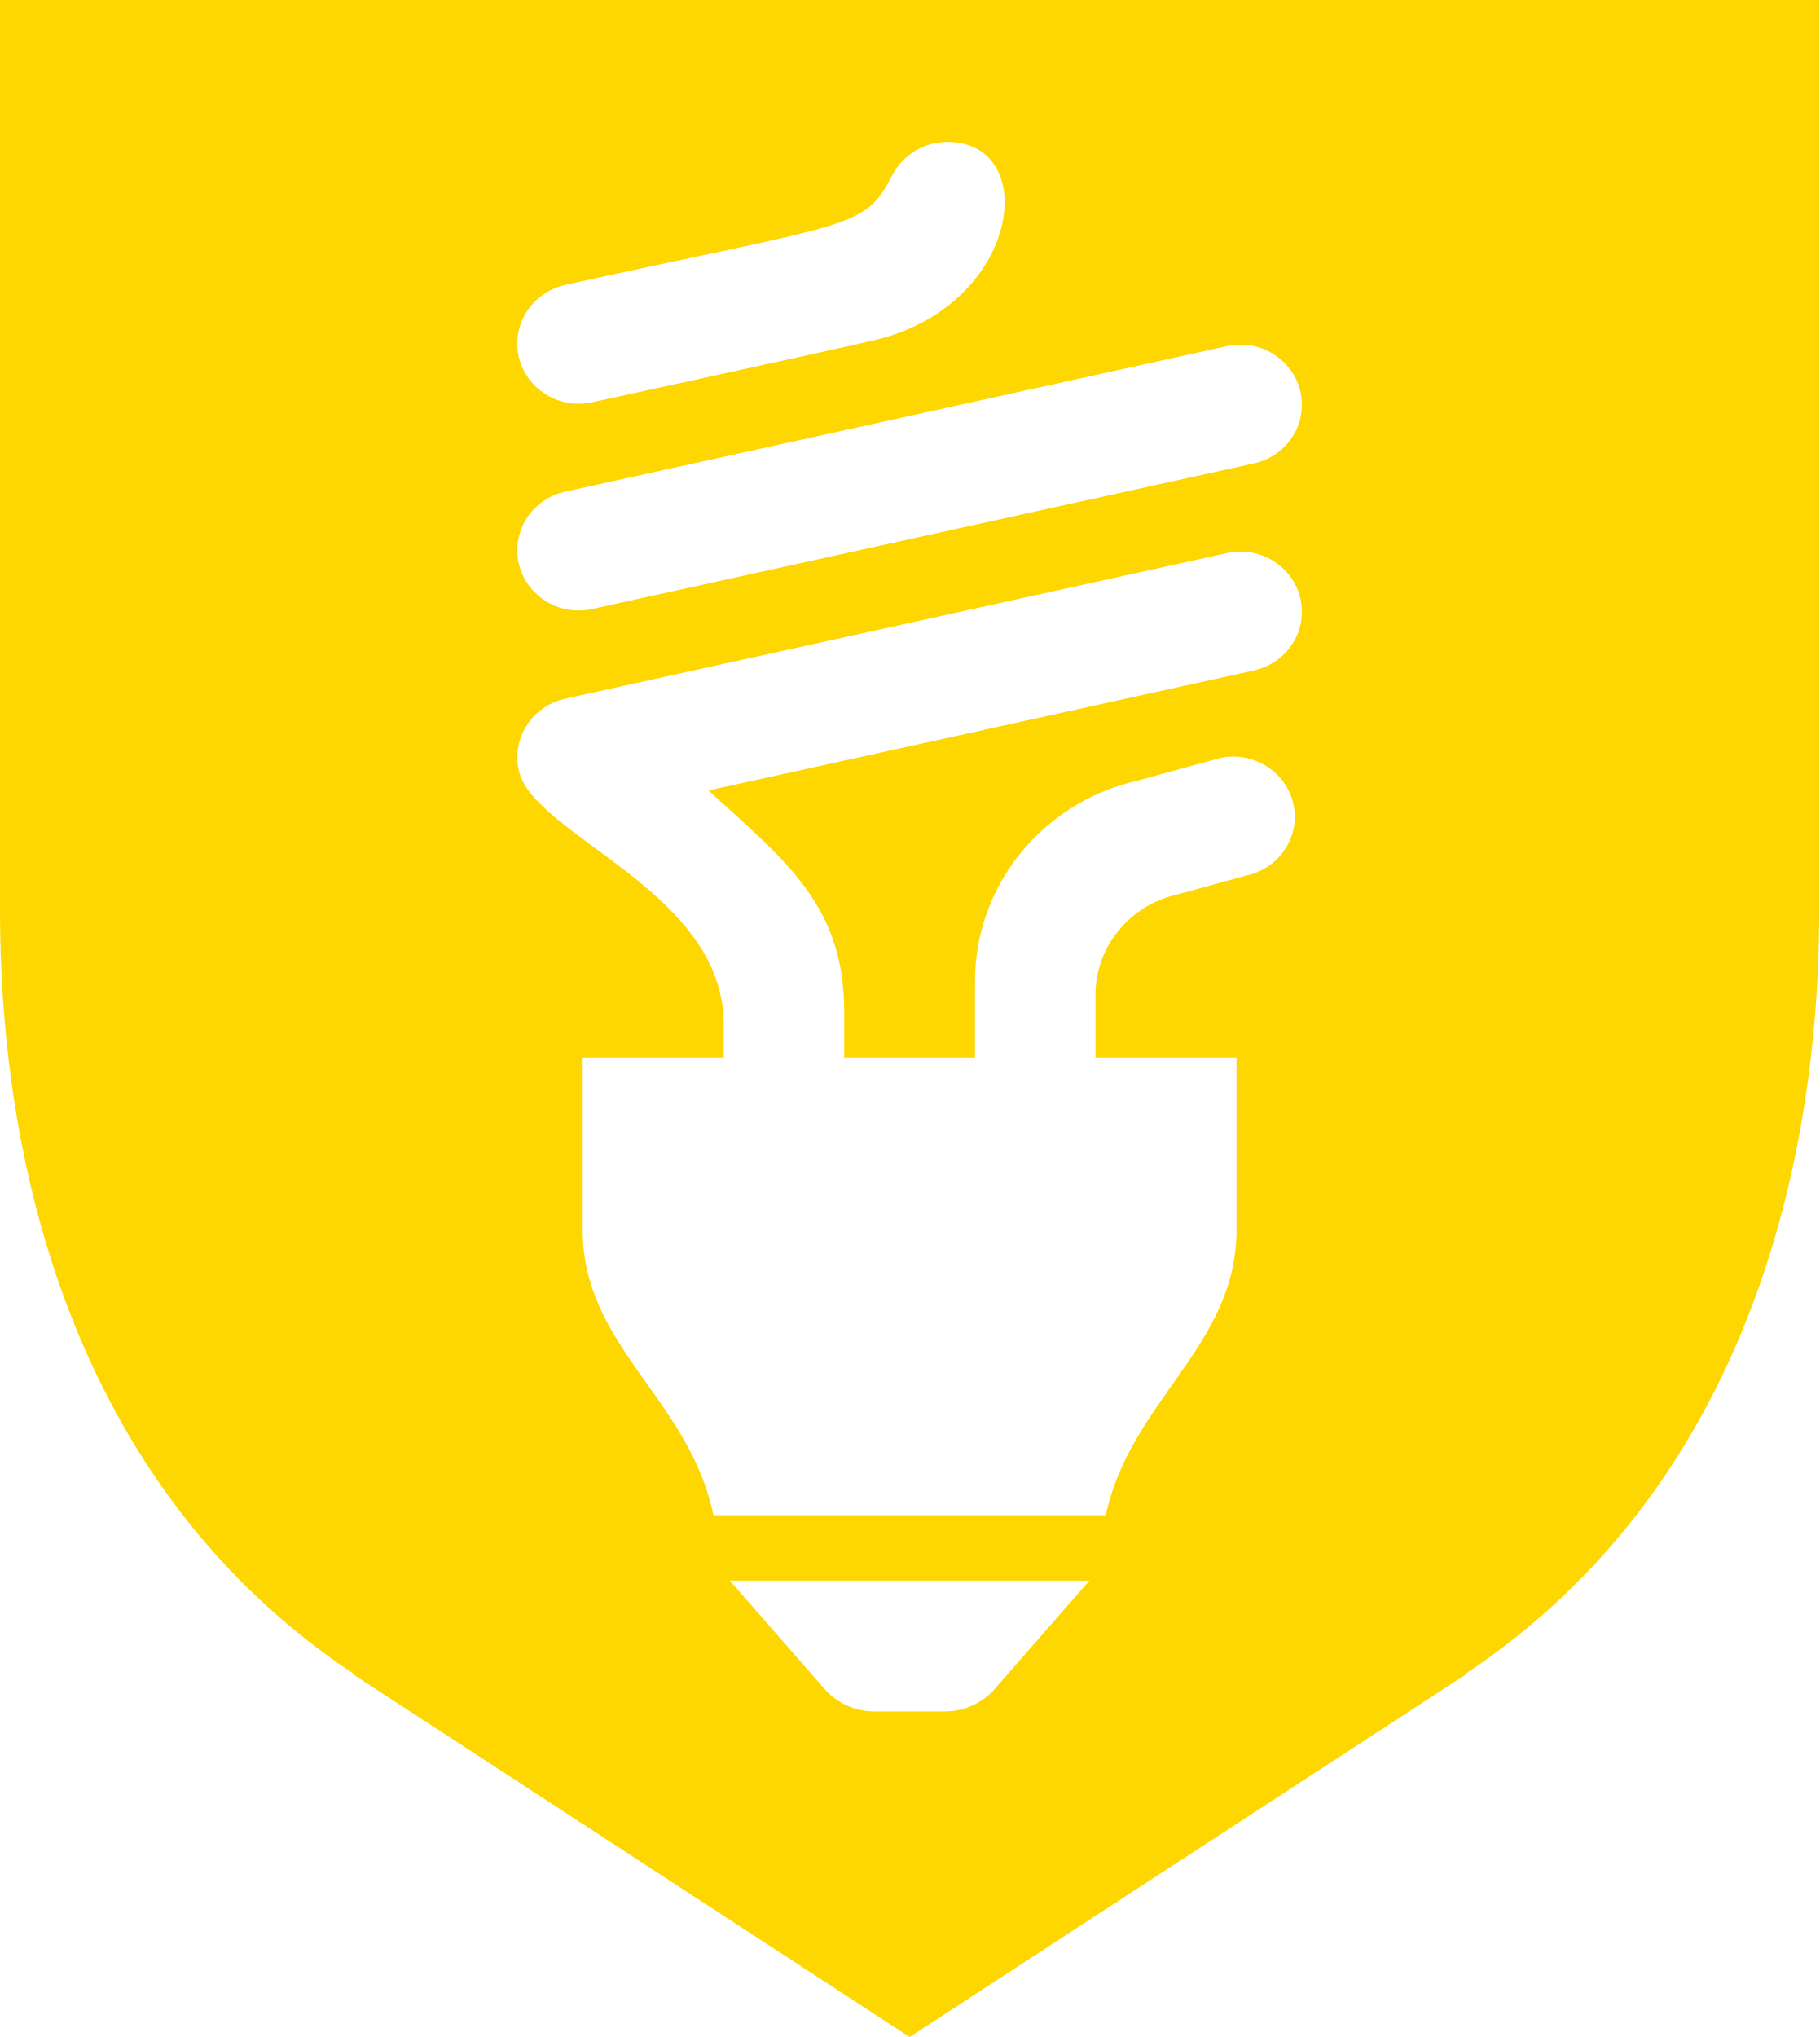
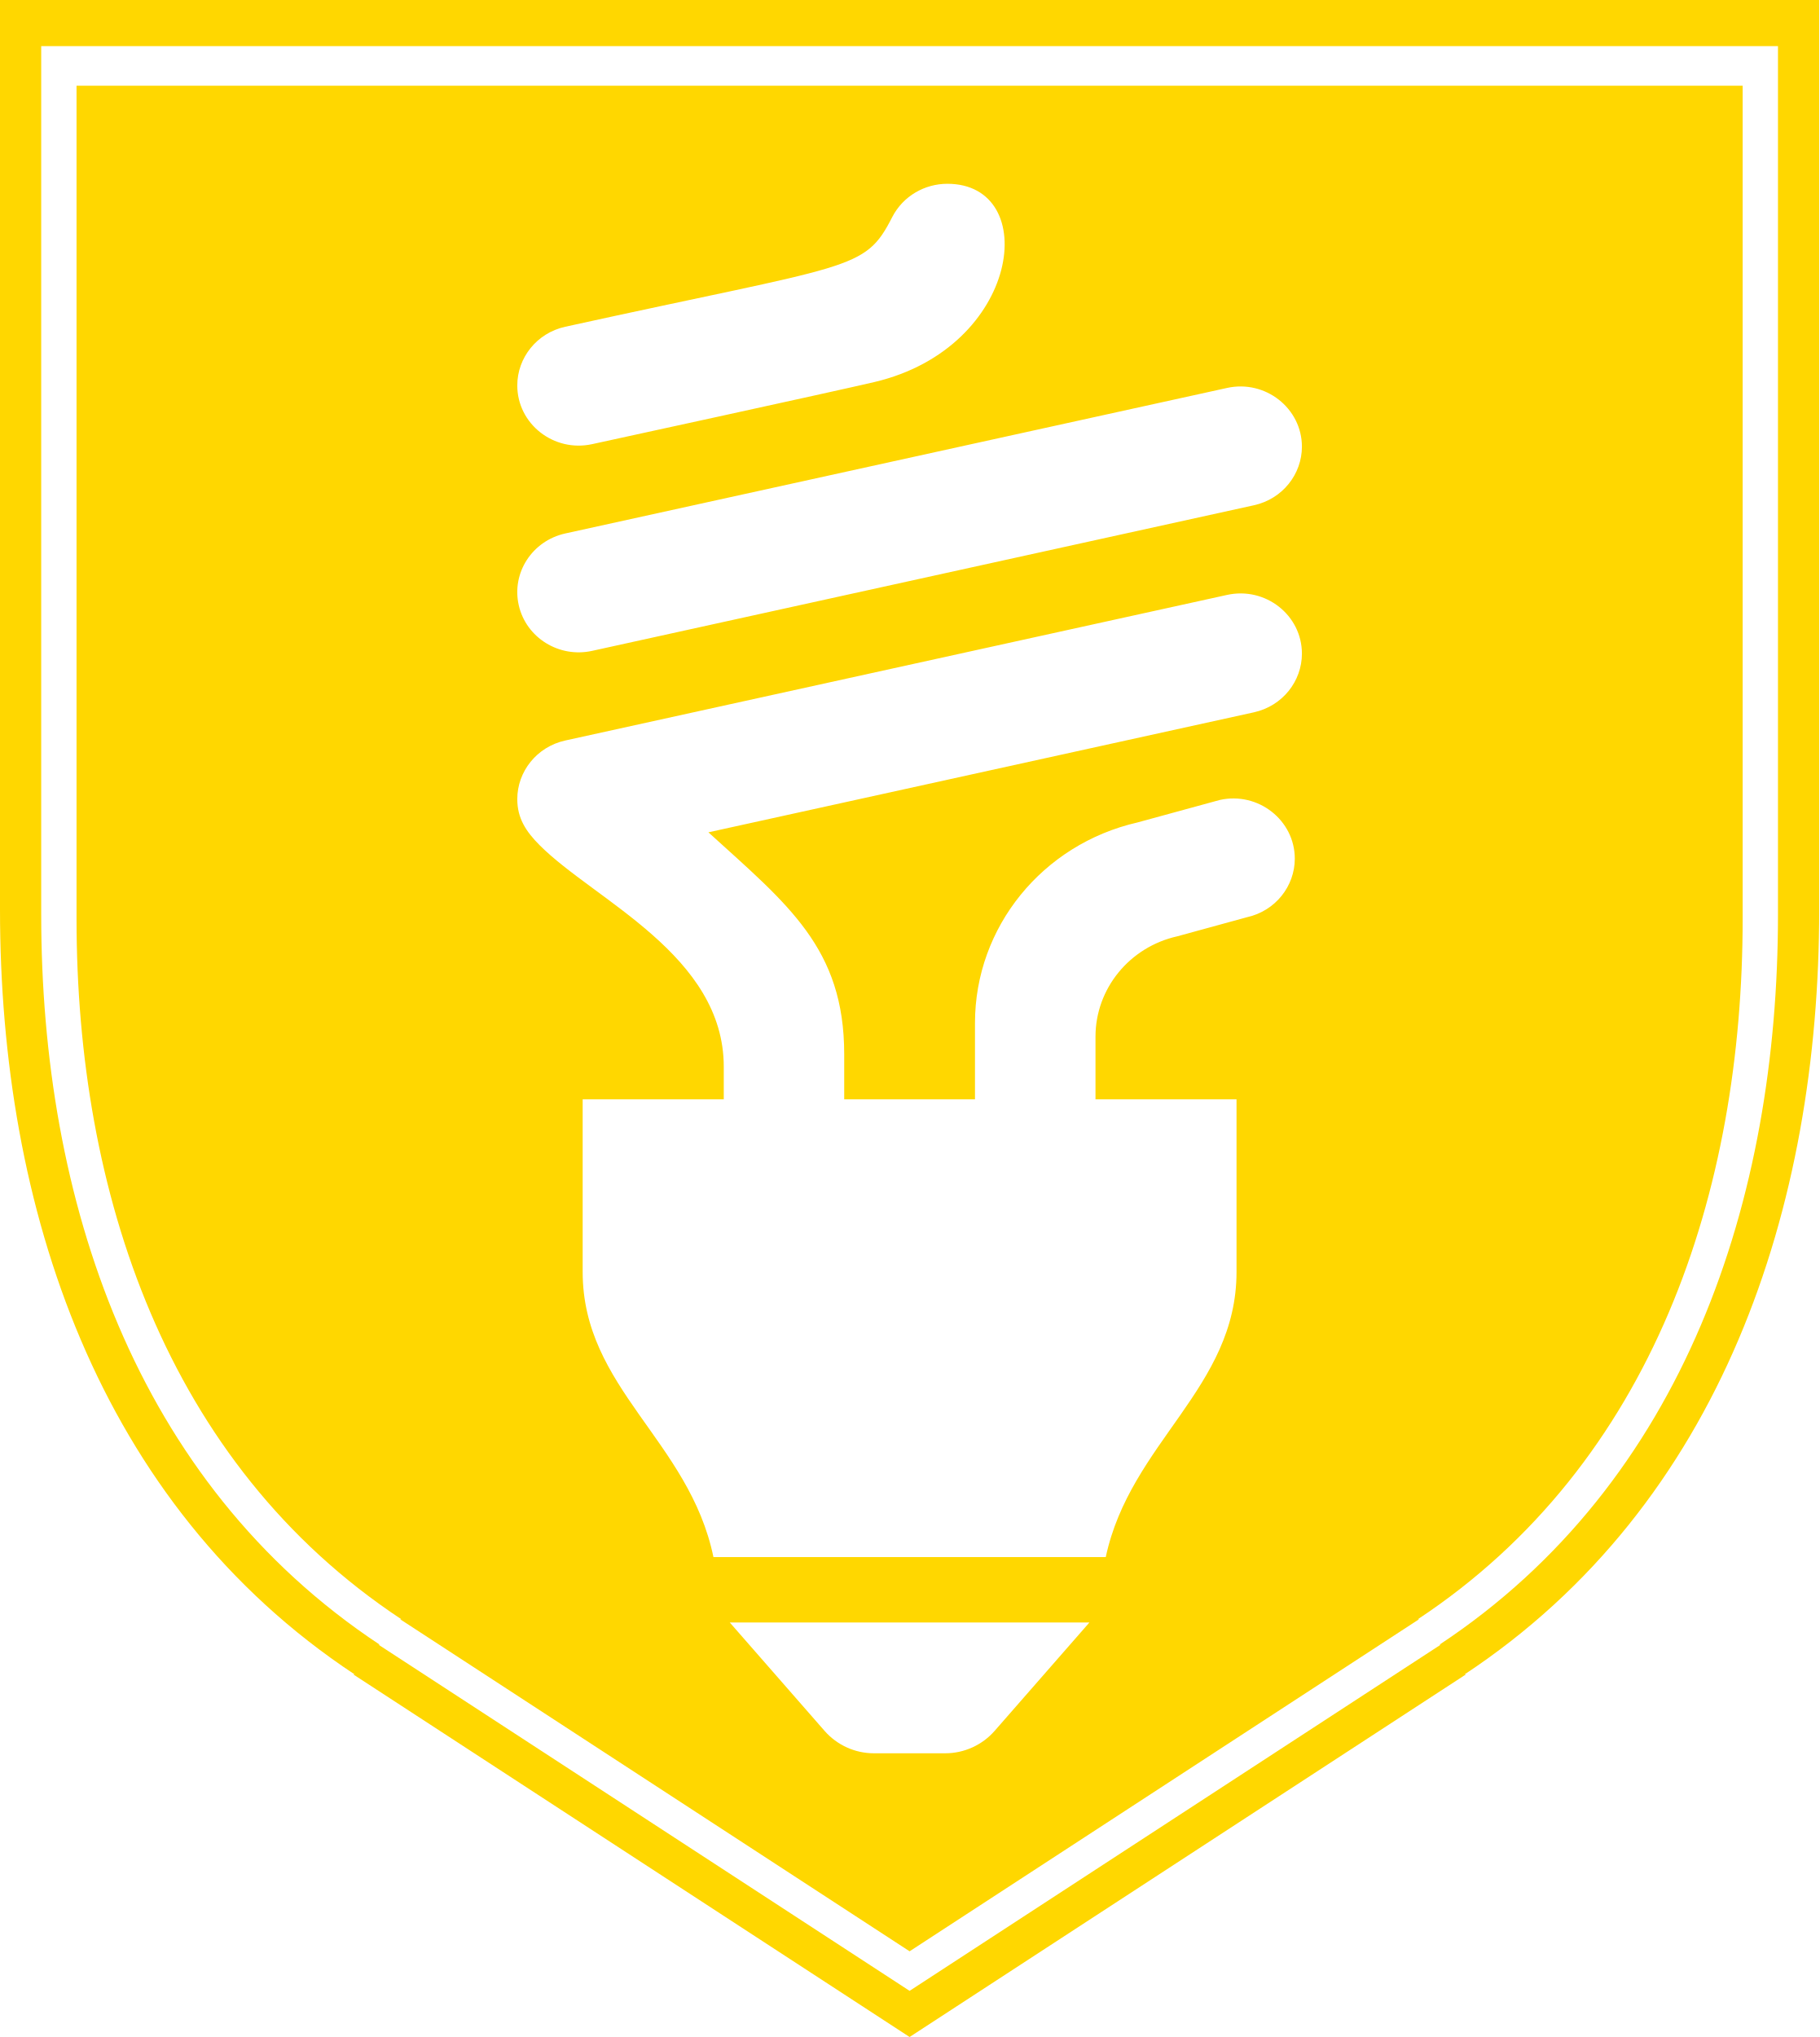
- <svg xmlns="http://www.w3.org/2000/svg" version="1.1" viewBox="83 193 217.942 244" width="217.942" height="244">
+ <svg xmlns="http://www.w3.org/2000/svg" version="1.1" viewBox="85.447 58 459.107 514" width="459.107" height="514">
  <defs />
-   <g id="social-media" fill="none" stroke="none" stroke-dasharray="none" fill-opacity="1" stroke-opacity="1">
-     <g id="social-media: Layer 1">
-       <g id="Graphic_52">
-         <path d="M 125.485 393.57 L 125.328 393.57 L 191.971 437 L 258.614 393.57 L 258.457 393.57 C 289.313 373.167 300.942 337.569 300.942 301.971 L 300.942 193 L 83 193 L 83 301.971 C 83 337.569 94.629 373.167 125.485 393.57 Z M 144.971 234.15 L 144.971 234.15 C 144.971 230.852 147.298 227.876 150.721 227.124 C 185.25 219.525 186.559 220.512 189.896 213.979 C 191.196 211.457 193.789 210 196.491 210 C 207.795 210 205.327 229.615 187.741 233.751 C 182.736 234.926 153.948 241.185 153.948 241.185 C 149.358 242.195 144.971 238.78 144.971 234.15 Z M 153.948 265.946 L 153.948 265.946 C 149.985 266.823 146.045 264.387 145.152 260.502 C 144.259 256.616 146.75 252.762 150.721 251.885 L 229.994 234.456 C 234.593 233.437 238.971 236.892 238.971 241.49 C 238.971 244.78 236.653 247.757 233.214 248.509 Z M 150.721 276.685 L 150.721 276.685 L 229.994 259.248 C 234.593 258.23 238.971 261.661 238.971 266.283 C 238.971 269.58 236.653 272.549 233.222 273.309 L 167.868 287.683 C 177.362 296.323 184.138 301.525 184.138 314.269 L 184.138 319.667 L 199.805 319.667 L 199.805 310.51 C 199.805 299.049 207.873 289.109 219.278 286.5 L 229.141 283.806 C 233.739 282.787 238.118 286.242 238.118 290.84 C 238.118 294.13 235.799 297.107 232.368 297.859 L 224.049 300.138 C 218.315 301.415 214.242 306.413 214.242 312.162 L 214.242 319.667 L 231.138 319.667 L 231.138 340.339 C 231.138 354.251 218.409 360.768 215.471 374.5 L 168.471 374.5 C 165.581 360.549 152.805 354.274 152.805 340.339 L 152.805 319.667 L 169.709 319.667 L 169.709 315.774 L 169.709 315.774 C 169.709 302.402 154.27 295.846 147.666 289.242 C 145.998 287.574 144.971 285.991 144.971 283.704 C 144.971 280.415 147.296 277.44 150.721 276.685 L 150.717 276.686 C 150.718 276.686 150.72 276.685 150.721 276.685 Z M 187.687 398 L 187.687 398 C 185.431 398 183.284 397.021 181.796 395.329 L 170.43 382.333 L 213.513 382.333 L 202.147 395.329 C 200.659 397.021 198.504 398 196.248 398 L 187.687 398 Z" fill="#FFD700" />
+   <g id="touch" fill-opacity="1" stroke-opacity="1" fill="none" stroke="none" stroke-dasharray="none">
+     <g id="touch: Layer 1">
+       <g id="Graphic_9">
+         <path d="M 174.944 480.511 L 174.612 480.511 L 315 572 L 455.388 480.511 L 455.056 480.511 C 520.056 437.532 544.553 362.543 544.553 287.553 L 544.553 58 L 85.447 58 L 85.447 287.553 C 85.447 362.543 109.944 437.532 174.944 480.511 Z M 181.289 473.012 L 181.289 473.012 C 119.234 431.981 95.847 360.389 95.847 288.797 L 95.847 69.644 L 534.153 69.644 L 534.153 288.797 C 534.153 360.389 510.766 431.981 448.711 473.012 L 449.027 473.012 L 315 560.356 L 180.973 473.012 L 181.289 473.012 Z M 186.728 466.585 L 186.425 466.585 L 315 550.375 L 443.575 466.585 L 443.272 466.585 C 502.802 427.222 525.238 358.543 525.238 289.863 L 525.238 79.625 L 104.762 79.625 L 104.762 289.863 C 104.762 358.543 127.198 427.222 186.728 466.585 Z M 215.993 155.25 L 215.993 155.25 C 215.993 148.303 220.894 142.032 228.105 140.448 C 300.843 124.442 303.599 126.521 310.628 112.759 C 313.368 107.445 318.83 104.376 324.523 104.376 C 348.334 104.376 343.136 145.695 306.091 154.408 C 295.546 156.883 234.904 170.068 234.904 170.068 C 225.234 172.197 215.993 165.002 215.993 155.25 Z M 234.904 222.229 L 234.904 222.229 C 226.554 224.077 218.254 218.945 216.373 210.76 C 214.491 202.576 219.739 194.457 228.105 192.609 L 395.099 155.893 C 404.785 153.748 414.009 161.025 414.009 170.711 C 414.009 177.642 409.125 183.913 401.881 185.497 Z M 228.105 244.852 L 228.105 244.852 L 395.099 208.12 C 404.785 205.975 414.009 213.202 414.009 222.938 C 414.009 229.885 409.125 236.139 401.897 237.74 L 264.227 268.02 C 284.226 286.221 298.5 297.178 298.5 324.026 L 298.5 335.395 L 331.503 335.395 L 331.503 316.105 C 331.503 291.963 348.499 271.023 372.525 265.528 L 393.3 259.852 C 402.987 257.707 412.211 264.984 412.211 274.67 C 412.211 281.601 407.326 287.871 400.099 289.455 L 382.574 294.257 C 370.495 296.947 361.915 307.475 361.915 319.587 L 361.915 335.395 L 397.508 335.395 L 397.508 378.942 C 397.508 408.249 370.693 421.978 364.505 450.905 L 265.497 450.905 C 259.408 421.516 232.494 408.298 232.494 378.942 L 232.494 335.395 L 268.104 335.395 L 268.104 327.194 C 268.104 299.026 235.58 285.214 221.67 271.304 C 218.155 267.789 215.993 264.456 215.993 259.637 C 215.993 252.709 220.89 246.441 228.105 244.852 L 228.097 244.854 C 228.099 244.853 228.102 244.853 228.105 244.852 Z M 336.437 494.782 L 336.437 494.782 C 333.301 498.346 328.763 500.409 324.011 500.409 L 305.975 500.409 C 301.223 500.409 296.701 498.346 293.566 494.782 L 269.623 467.406 L 360.38 467.406 L 336.437 494.782 Z" fill="#ffd700" />
      </g>
    </g>
  </g>
</svg>
